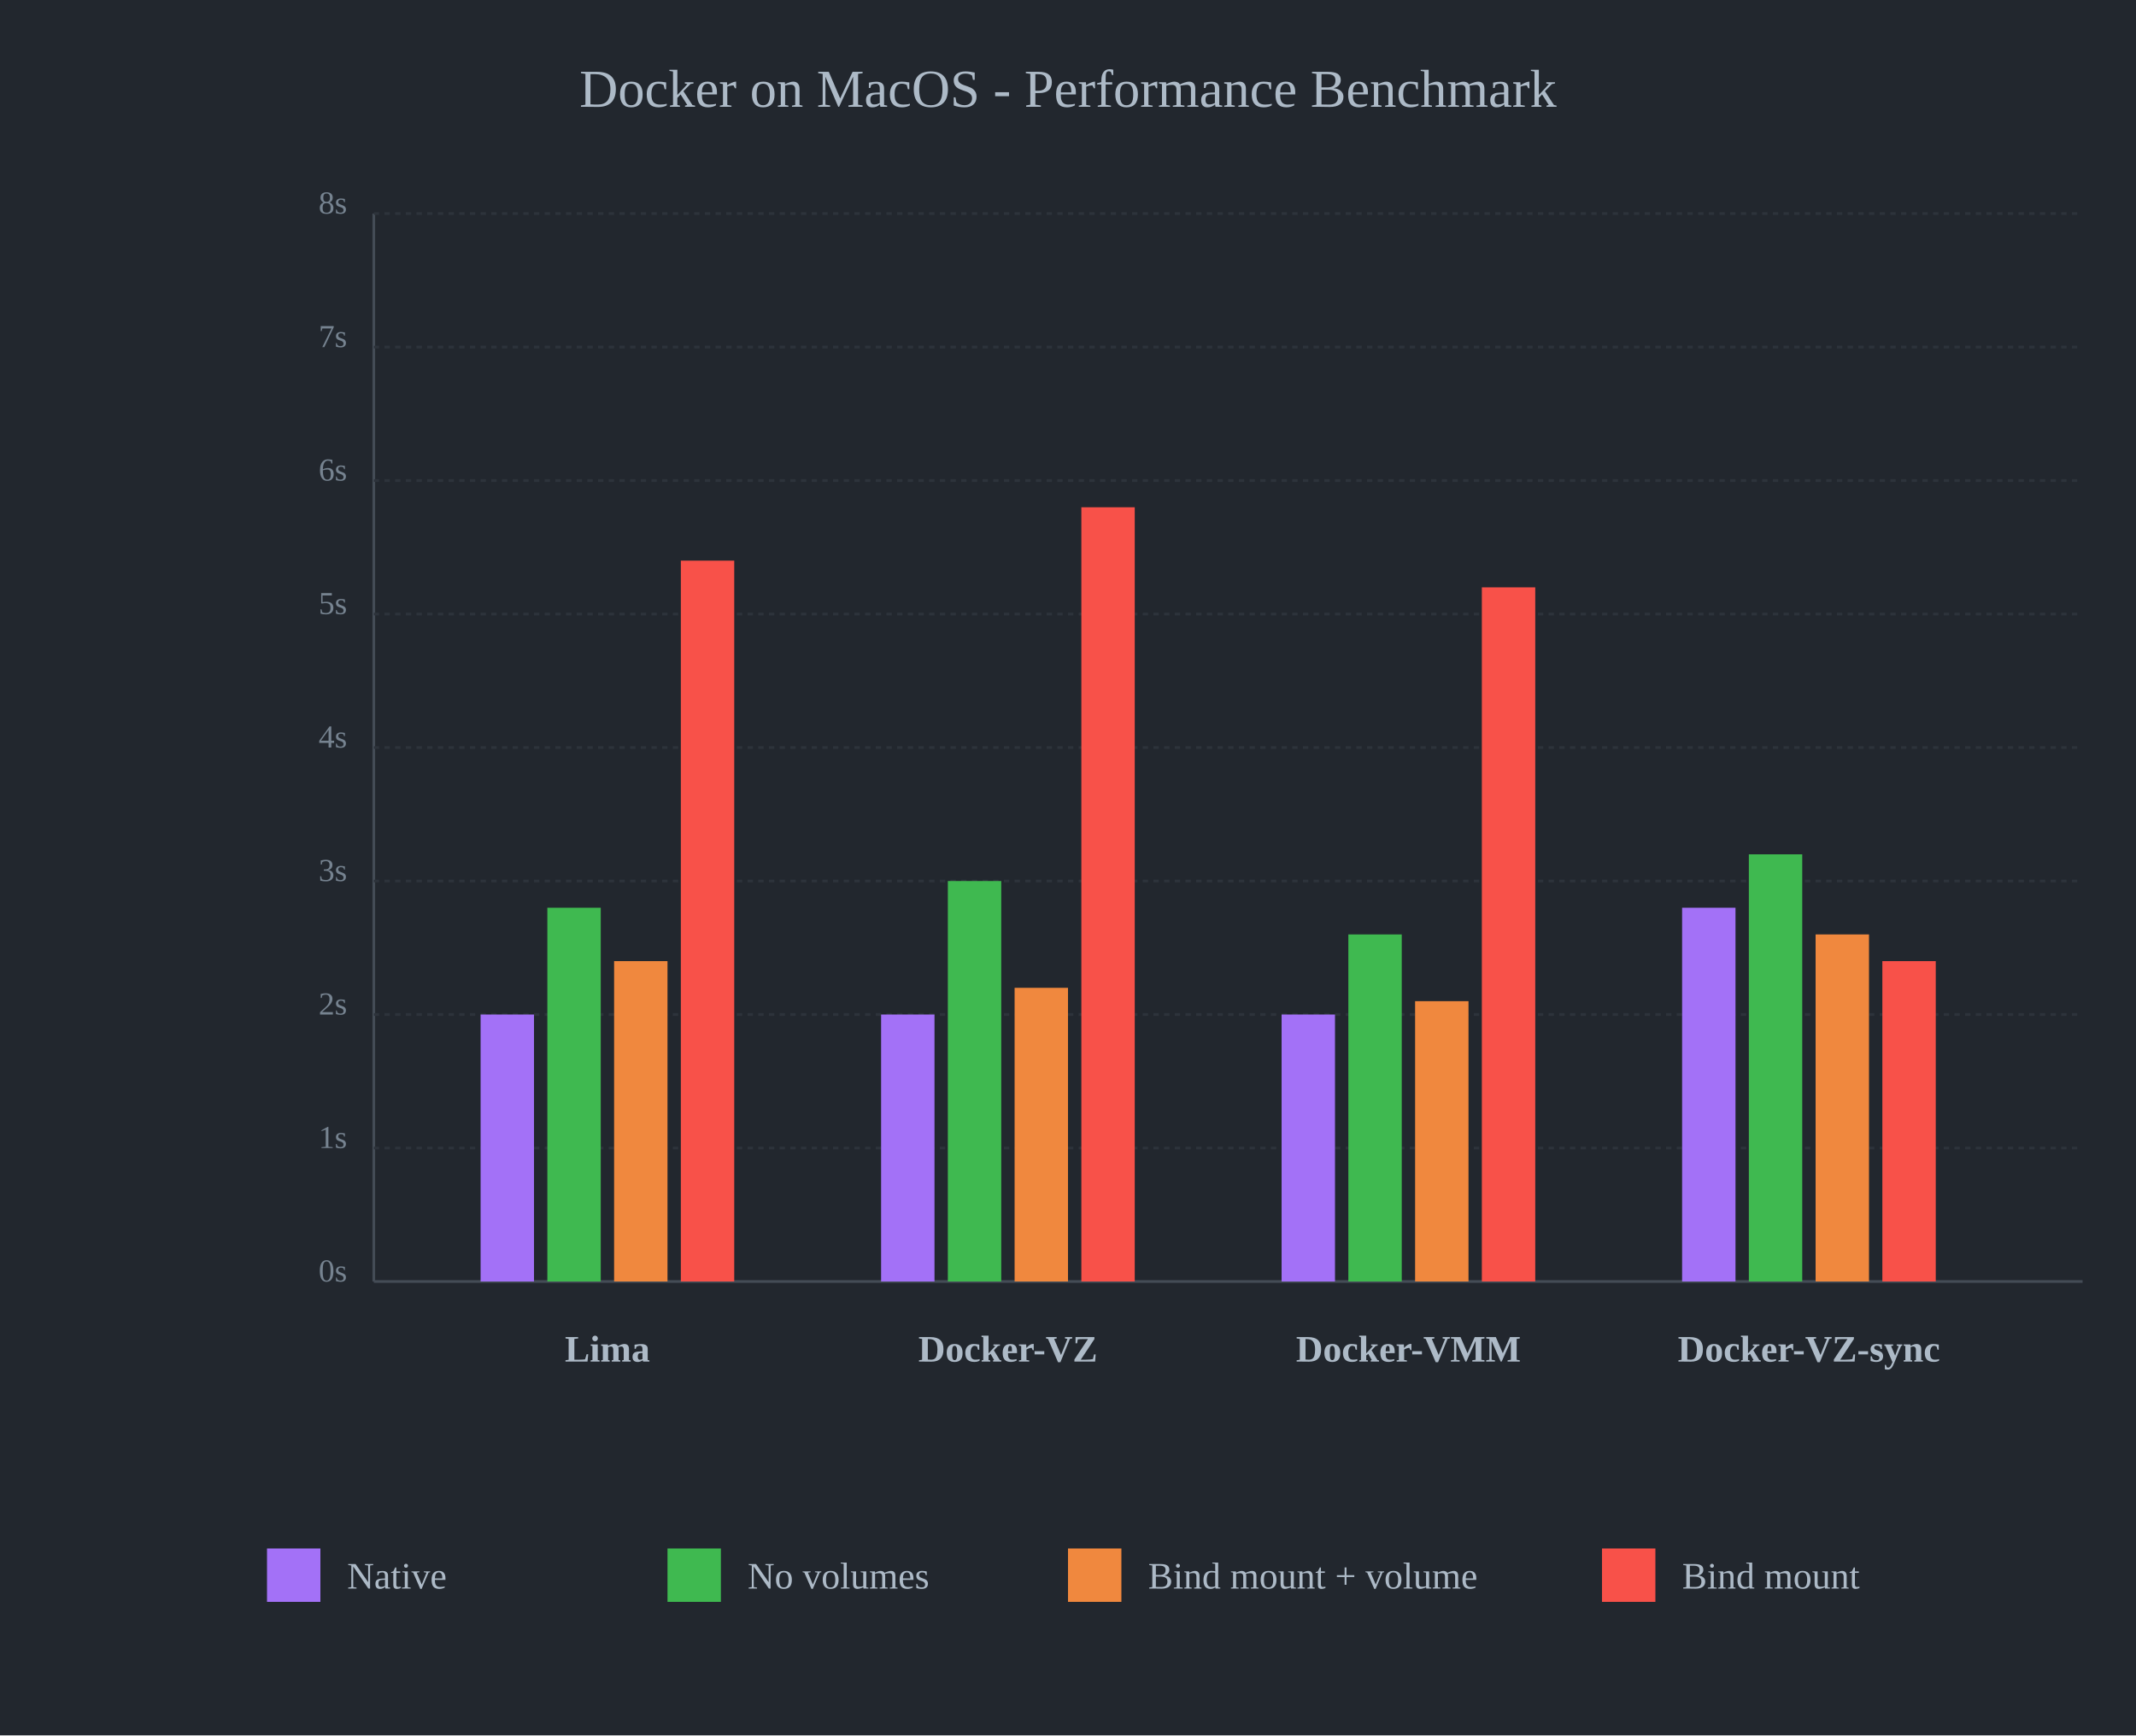
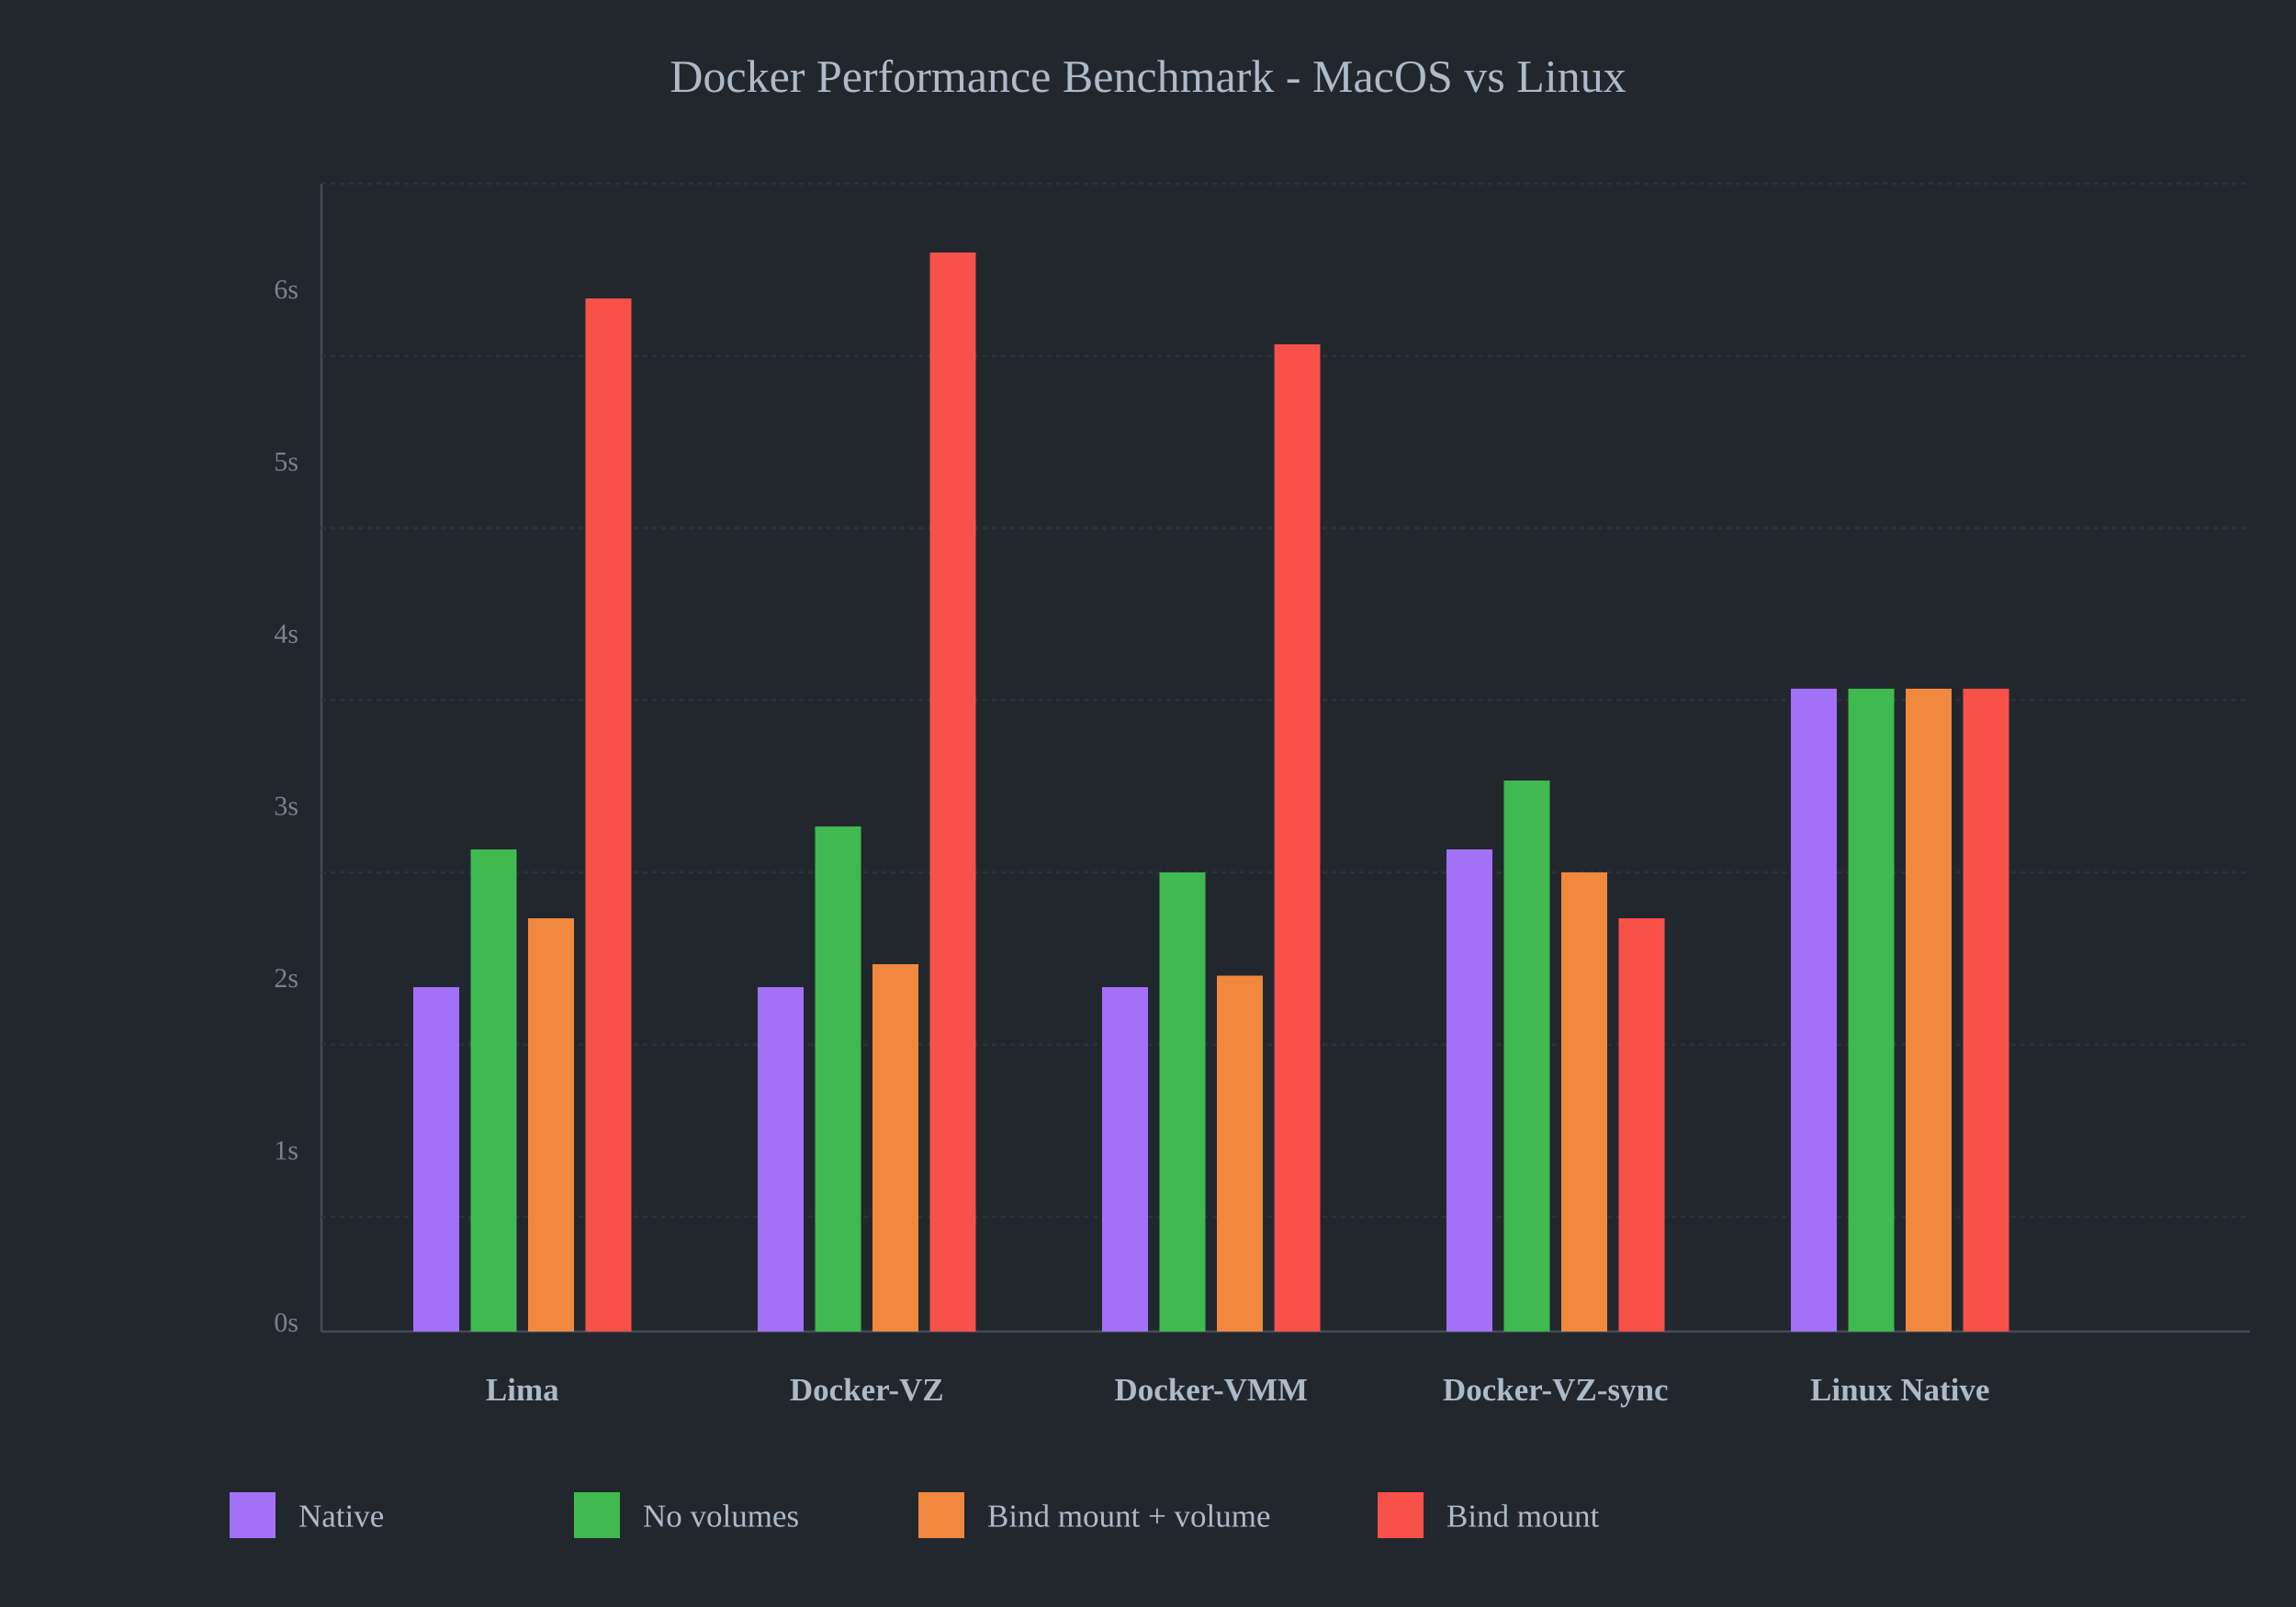
- <svg xmlns="http://www.w3.org/2000/svg" viewBox="0 0 800 650">
+ <svg xmlns="http://www.w3.org/2000/svg" viewBox="0 0 1000 700">
  <style>
    .bar { transition: opacity 0.3s; cursor: pointer; }
    .bar:hover { opacity: 0.7; }
    .bar:hover + .tooltip { opacity: 1; }
    .tooltip { opacity: 0; transition: opacity 0.3s; pointer-events: none; }
    .tooltip-bg { fill: #2d333b; stroke: #444c56; stroke-width: 1; rx: 4; }
    .tooltip-text { font-size: 12px; fill: #adbac7; }
    .label { font-size: 12px; fill: #adbac7; }
    .platform { font-size: 14px; font-weight: bold; fill: #adbac7; }
+     .os-label { font-size: 16px; font-weight: bold; fill: #adbac7; }
    .axis { font-size: 12px; fill: #768390; }
    .title { font-size: 20px; fill: #adbac7; }
    .legend-text { font-size: 14px; fill: #adbac7; }
  </style>
-   <rect width="800" height="650" fill="#22272e" />
-   <text x="400" y="40" class="title" text-anchor="middle">Docker on MacOS - Performance Benchmark</text>
+   <rect width="1000" height="700" fill="#22272e" />
+   <text x="500" y="40" class="title" text-anchor="middle">Docker Performance Benchmark - MacOS vs Linux</text>
  <g transform="translate(80,60)">
-     <line x1="60" y1="20" x2="60" y2="420" stroke="#444c56" />
-     <line x1="60" y1="420" x2="700" y2="420" stroke="#444c56" />
+     <line x1="60" y1="20" x2="60" y2="520" stroke="#444c56" />
+     <line x1="60" y1="520" x2="900" y2="520" stroke="#444c56" />
    <g stroke="#2d333b" stroke-dasharray="2,2">
-       <line x1="60" y1="20" x2="700" y2="20" />
-       <line x1="60" y1="70" x2="700" y2="70" />
-       <line x1="60" y1="120" x2="700" y2="120" />
-       <line x1="60" y1="170" x2="700" y2="170" />
-       <line x1="60" y1="220" x2="700" y2="220" />
-       <line x1="60" y1="270" x2="700" y2="270" />
-       <line x1="60" y1="320" x2="700" y2="320" />
-       <line x1="60" y1="370" x2="700" y2="370" />
-     </g>
-     <text x="50" y="420" text-anchor="end" class="axis">0s</text>
-     <text x="50" y="370" text-anchor="end" class="axis">1s</text>
-     <text x="50" y="320" text-anchor="end" class="axis">2s</text>
-     <text x="50" y="270" text-anchor="end" class="axis">3s</text>
+       <line x1="60" y1="20" x2="900" y2="20" />
+       <line x1="60" y1="95" x2="900" y2="95" />
+       <line x1="60" y1="170" x2="900" y2="170" />
+       <line x1="60" y1="245" x2="900" y2="245" />
+       <line x1="60" y1="320" x2="900" y2="320" />
+       <line x1="60" y1="395" x2="900" y2="395" />
+       <line x1="60" y1="470" x2="900" y2="470" />
+     </g>
+     <text x="50" y="520" text-anchor="end" class="axis">0s</text>
+     <text x="50" y="445" text-anchor="end" class="axis">1s</text>
+     <text x="50" y="370" text-anchor="end" class="axis">2s</text>
+     <text x="50" y="295" text-anchor="end" class="axis">3s</text>
    <text x="50" y="220" text-anchor="end" class="axis">4s</text>
-     <text x="50" y="170" text-anchor="end" class="axis">5s</text>
-     <text x="50" y="120" text-anchor="end" class="axis">6s</text>
-     <text x="50" y="70" text-anchor="end" class="axis">7s</text>
-     <text x="50" y="20" text-anchor="end" class="axis">8s</text>
+     <text x="50" y="145" text-anchor="end" class="axis">5s</text>
+     <text x="50" y="70" text-anchor="end" class="axis">6s</text>
    <g transform="translate(100,0)">
-       <rect class="bar" x="0" y="320" width="20" height="100" fill="#a371f7" />
-       <g class="tooltip" transform="translate(-40,290)">
+       <rect class="bar" x="0" y="370" width="20" height="150" fill="#a371f7" />
+       <g class="tooltip" transform="translate(-40,340)">
        <rect class="tooltip-bg" x="0" y="0" width="120" height="65" />
        <text class="tooltip-text">
          <tspan x="10" y="20">Lima Native</tspan>
          <tspan x="10" y="35">Avg: 3.38s</tspan>
          <tspan x="10" y="50">Range: 3.00-3.63s</tspan>
        </text>
      </g>
-       <rect class="bar" x="25" y="280" width="20" height="140" fill="#3fb950" />
-       <g class="tooltip" transform="translate(-15,250)">
+       <rect class="bar" x="25" y="310" width="20" height="210" fill="#3fb950" />
+       <g class="tooltip" transform="translate(-15,280)">
        <rect class="tooltip-bg" x="0" y="0" width="120" height="65" />
        <text class="tooltip-text">
          <tspan x="10" y="20">No volumes</tspan>
          <tspan x="10" y="35">Avg: 4.17s</tspan>
          <tspan x="10" y="50">Range: 4.05-4.24s</tspan>
        </text>
      </g>
-       <rect class="bar" x="50" y="300" width="20" height="120" fill="#f0883e" />
-       <g class="tooltip" transform="translate(10,270)">
+       <rect class="bar" x="50" y="340" width="20" height="180" fill="#f0883e" />
+       <g class="tooltip" transform="translate(10,310)">
        <rect class="tooltip-bg" x="0" y="0" width="120" height="65" />
        <text class="tooltip-text">
          <tspan x="10" y="20">Bind mount + vol</tspan>
          <tspan x="10" y="35">Avg: 3.96s</tspan>
          <tspan x="10" y="50">Range: 3.87-4.02s</tspan>
        </text>
      </g>
-       <rect class="bar" x="75" y="150" width="20" height="270" fill="#f85149" />
-       <g class="tooltip" transform="translate(35,120)">
+       <rect class="bar" x="75" y="70" width="20" height="450" fill="#f85149" />
+       <g class="tooltip" transform="translate(35,40)">
        <rect class="tooltip-bg" x="0" y="0" width="120" height="65" />
        <text class="tooltip-text">
          <tspan x="10" y="20">Bind mount</tspan>
          <tspan x="10" y="35">Avg: 8.99s</tspan>
          <tspan x="10" y="50">Range: 8.86-9.10s</tspan>
        </text>
      </g>
-       <text class="platform" x="47.5" y="450" text-anchor="middle">Lima</text>
+       <text class="platform" x="47.5" y="550" text-anchor="middle">Lima</text>
    </g>
    <g transform="translate(250,0)">
-       <rect class="bar" x="0" y="320" width="20" height="100" fill="#a371f7" />
-       <g class="tooltip" transform="translate(-40,290)">
+       <rect class="bar" x="0" y="370" width="20" height="150" fill="#a371f7" />
+       <g class="tooltip" transform="translate(-40,340)">
        <rect class="tooltip-bg" x="0" y="0" width="120" height="65" />
        <text class="tooltip-text">
          <tspan x="10" y="20">VZ Native</tspan>
          <tspan x="10" y="35">Avg: 3.37s</tspan>
          <tspan x="10" y="50">Range: 3.00-3.56s</tspan>
        </text>
      </g>
-       <rect class="bar" x="25" y="270" width="20" height="150" fill="#3fb950" />
-       <g class="tooltip" transform="translate(-15,240)">
+       <rect class="bar" x="25" y="300" width="20" height="220" fill="#3fb950" />
+       <g class="tooltip" transform="translate(-15,270)">
        <rect class="tooltip-bg" x="0" y="0" width="120" height="65" />
        <text class="tooltip-text">
          <tspan x="10" y="20">No volumes</tspan>
          <tspan x="10" y="35">Avg: 4.44s</tspan>
          <tspan x="10" y="50">Range: 4.00-4.86s</tspan>
        </text>
      </g>
-       <rect class="bar" x="50" y="310" width="20" height="110" fill="#f0883e" />
-       <g class="tooltip" transform="translate(10,280)">
+       <rect class="bar" x="50" y="360" width="20" height="160" fill="#f0883e" />
+       <g class="tooltip" transform="translate(10,330)">
        <rect class="tooltip-bg" x="0" y="0" width="120" height="65" />
        <text class="tooltip-text">
          <tspan x="10" y="20">Bind mount + vol</tspan>
          <tspan x="10" y="35">Avg: 3.61s</tspan>
          <tspan x="10" y="50">Range: 3.55-3.70s</tspan>
        </text>
      </g>
-       <rect class="bar" x="75" y="130" width="20" height="290" fill="#f85149" />
-       <g class="tooltip" transform="translate(35,100)">
+       <rect class="bar" x="75" y="50" width="20" height="470" fill="#f85149" />
+       <g class="tooltip" transform="translate(35,20)">
        <rect class="tooltip-bg" x="0" y="0" width="120" height="65" />
        <text class="tooltip-text">
          <tspan x="10" y="20">Bind mount</tspan>
          <tspan x="10" y="35">Avg: 9.53s</tspan>
          <tspan x="10" y="50">Range: 9.44-9.63s</tspan>
        </text>
      </g>
-       <text class="platform" x="47.5" y="450" text-anchor="middle">Docker-VZ</text>
+       <text class="platform" x="47.5" y="550" text-anchor="middle">Docker-VZ</text>
    </g>
    <g transform="translate(400,0)">
-       <rect class="bar" x="0" y="320" width="20" height="100" fill="#a371f7" />
-       <g class="tooltip" transform="translate(-40,290)">
+       <rect class="bar" x="0" y="370" width="20" height="150" fill="#a371f7" />
+       <g class="tooltip" transform="translate(-40,340)">
        <rect class="tooltip-bg" x="0" y="0" width="120" height="65" />
        <text class="tooltip-text">
          <tspan x="10" y="20">VMM Native</tspan>
          <tspan x="10" y="35">Avg: 3.35s</tspan>
          <tspan x="10" y="50">Range: 3.00-3.53s</tspan>
        </text>
      </g>
-       <rect class="bar" x="25" y="290" width="20" height="130" fill="#3fb950" />
-       <g class="tooltip" transform="translate(-15,260)">
+       <rect class="bar" x="25" y="320" width="20" height="200" fill="#3fb950" />
+       <g class="tooltip" transform="translate(-15,290)">
        <rect class="tooltip-bg" x="0" y="0" width="120" height="65" />
        <text class="tooltip-text">
          <tspan x="10" y="20">No volumes</tspan>
          <tspan x="10" y="35">Avg: 4.05s</tspan>
          <tspan x="10" y="50">Range: 3.87-4.28s</tspan>
        </text>
      </g>
-       <rect class="bar" x="50" y="315" width="20" height="105" fill="#f0883e" />
-       <g class="tooltip" transform="translate(10,285)">
+       <rect class="bar" x="50" y="365" width="20" height="155" fill="#f0883e" />
+       <g class="tooltip" transform="translate(10,335)">
        <rect class="tooltip-bg" x="0" y="0" width="120" height="65" />
        <text class="tooltip-text">
          <tspan x="10" y="20">Bind mount + vol</tspan>
          <tspan x="10" y="35">Avg: 3.42s</tspan>
          <tspan x="10" y="50">Range: 3.38-3.44s</tspan>
        </text>
      </g>
-       <rect class="bar" x="75" y="160" width="20" height="260" fill="#f85149" />
-       <g class="tooltip" transform="translate(35,130)">
+       <rect class="bar" x="75" y="90" width="20" height="430" fill="#f85149" />
+       <g class="tooltip" transform="translate(35,60)">
        <rect class="tooltip-bg" x="0" y="0" width="120" height="65" />
        <text class="tooltip-text">
          <tspan x="10" y="20">Bind mount</tspan>
          <tspan x="10" y="35">Avg: 8.47s</tspan>
          <tspan x="10" y="50">Range: 8.25-8.60s</tspan>
        </text>
      </g>
-       <text class="platform" x="47.5" y="450" text-anchor="middle">Docker-VMM</text>
+       <text class="platform" x="47.5" y="550" text-anchor="middle">Docker-VMM</text>
    </g>
    <g transform="translate(550,0)">
-       <rect class="bar" x="0" y="280" width="20" height="140" fill="#a371f7" />
-       <g class="tooltip" transform="translate(-40,250)">
+       <rect class="bar" x="0" y="310" width="20" height="210" fill="#a371f7" />
+       <g class="tooltip" transform="translate(-40,280)">
        <rect class="tooltip-bg" x="0" y="0" width="120" height="65" />
        <text class="tooltip-text">
          <tspan x="10" y="20">VZ+sync Native</tspan>
          <tspan x="10" y="35">Avg: 4.19s</tspan>
          <tspan x="10" y="50">Range: 3.48-4.67s</tspan>
        </text>
      </g>
-       <rect class="bar" x="25" y="260" width="20" height="160" fill="#3fb950" />
-       <g class="tooltip" transform="translate(-15,230)">
+       <rect class="bar" x="25" y="280" width="20" height="240" fill="#3fb950" />
+       <g class="tooltip" transform="translate(-15,250)">
        <rect class="tooltip-bg" x="0" y="0" width="120" height="65" />
        <text class="tooltip-text">
          <tspan x="10" y="20">No volumes</tspan>
          <tspan x="10" y="35">Avg: 4.75s</tspan>
          <tspan x="10" y="50">Range: 4.69-4.84s</tspan>
        </text>
      </g>
-       <rect class="bar" x="50" y="290" width="20" height="130" fill="#f0883e" />
-       <g class="tooltip" transform="translate(10,260)">
+       <rect class="bar" x="50" y="320" width="20" height="200" fill="#f0883e" />
+       <g class="tooltip" transform="translate(10,290)">
        <rect class="tooltip-bg" x="0" y="0" width="120" height="65" />
        <text class="tooltip-text">
          <tspan x="10" y="20">Bind mount + vol</tspan>
          <tspan x="10" y="35">Avg: 4.06s</tspan>
          <tspan x="10" y="50">Range: 3.94-4.30s</tspan>
        </text>
      </g>
-       <rect class="bar" x="75" y="300" width="20" height="120" fill="#f85149" />
-       <g class="tooltip" transform="translate(35,270)">
+       <rect class="bar" x="75" y="340" width="20" height="180" fill="#f85149" />
+       <g class="tooltip" transform="translate(35,310)">
        <rect class="tooltip-bg" x="0" y="0" width="120" height="65" />
        <text class="tooltip-text">
          <tspan x="10" y="20">Bind mount</tspan>
          <tspan x="10" y="35">Avg: 3.88s</tspan>
          <tspan x="10" y="50">Range: 3.83-3.94s</tspan>
        </text>
      </g>
-       <text class="platform" x="47.5" y="450" text-anchor="middle">Docker-VZ-sync</text>
+       <text class="platform" x="47.5" y="550" text-anchor="middle">Docker-VZ-sync</text>
+     </g>
+     <g transform="translate(700,0)">
+       <rect class="bar" x="0" y="240" width="20" height="280" fill="#a371f7" />
+       <g class="tooltip" transform="translate(-40,210)">
+         <rect class="tooltip-bg" x="0" y="0" width="120" height="65" />
+         <text class="tooltip-text">
+           <tspan x="10" y="20">Linux Native</tspan>
+           <tspan x="10" y="35">Avg: 5.32s</tspan>
+           <tspan x="10" y="50">Range: 5.29-5.36s</tspan>
+         </text>
+       </g>
+       <rect class="bar" x="25" y="240" width="20" height="280" fill="#3fb950" />
+       <g class="tooltip" transform="translate(-15,210)">
+         <rect class="tooltip-bg" x="0" y="0" width="120" height="65" />
+         <text class="tooltip-text">
+           <tspan x="10" y="20">No volumes</tspan>
+           <tspan x="10" y="35">Avg: 5.29s</tspan>
+           <tspan x="10" y="50">Range: 5.22-5.34s</tspan>
+         </text>
+       </g>
+       <rect class="bar" x="50" y="240" width="20" height="280" fill="#f0883e" />
+       <g class="tooltip" transform="translate(10,210)">
+         <rect class="tooltip-bg" x="0" y="0" width="120" height="65" />
+         <text class="tooltip-text">
+           <tspan x="10" y="20">Bind mount + vol</tspan>
+           <tspan x="10" y="35">Avg: 5.22s</tspan>
+           <tspan x="10" y="50">Range: 5.20-5.23s</tspan>
+         </text>
+       </g>
+       <rect class="bar" x="75" y="240" width="20" height="280" fill="#f85149" />
+       <g class="tooltip" transform="translate(35,210)">
+         <rect class="tooltip-bg" x="0" y="0" width="120" height="65" />
+         <text class="tooltip-text">
+           <tspan x="10" y="20">Bind mount</tspan>
+           <tspan x="10" y="35">Avg: 5.29s</tspan>
+           <tspan x="10" y="50">Range: 5.23-5.33s</tspan>
+         </text>
+       </g>
+       <text class="platform" x="47.5" y="550" text-anchor="middle">Linux Native</text>
    </g>
  </g>
-   <g transform="translate(100,580)">
+   <g transform="translate(100,650)">
    <g transform="translate(0,0)">
      <rect x="0" y="0" width="20" height="20" fill="#a371f7" />
      <text x="30" y="15" class="legend-text">Native</text>
    </g>
    <g transform="translate(150,0)">
      <rect x="0" y="0" width="20" height="20" fill="#3fb950" />
      <text x="30" y="15" class="legend-text">No volumes</text>
    </g>
    <g transform="translate(300,0)">
      <rect x="0" y="0" width="20" height="20" fill="#f0883e" />
      <text x="30" y="15" class="legend-text">Bind mount + volume</text>
    </g>
    <g transform="translate(500,0)">
      <rect x="0" y="0" width="20" height="20" fill="#f85149" />
      <text x="30" y="15" class="legend-text">Bind mount</text>
    </g>
  </g>
</svg>
